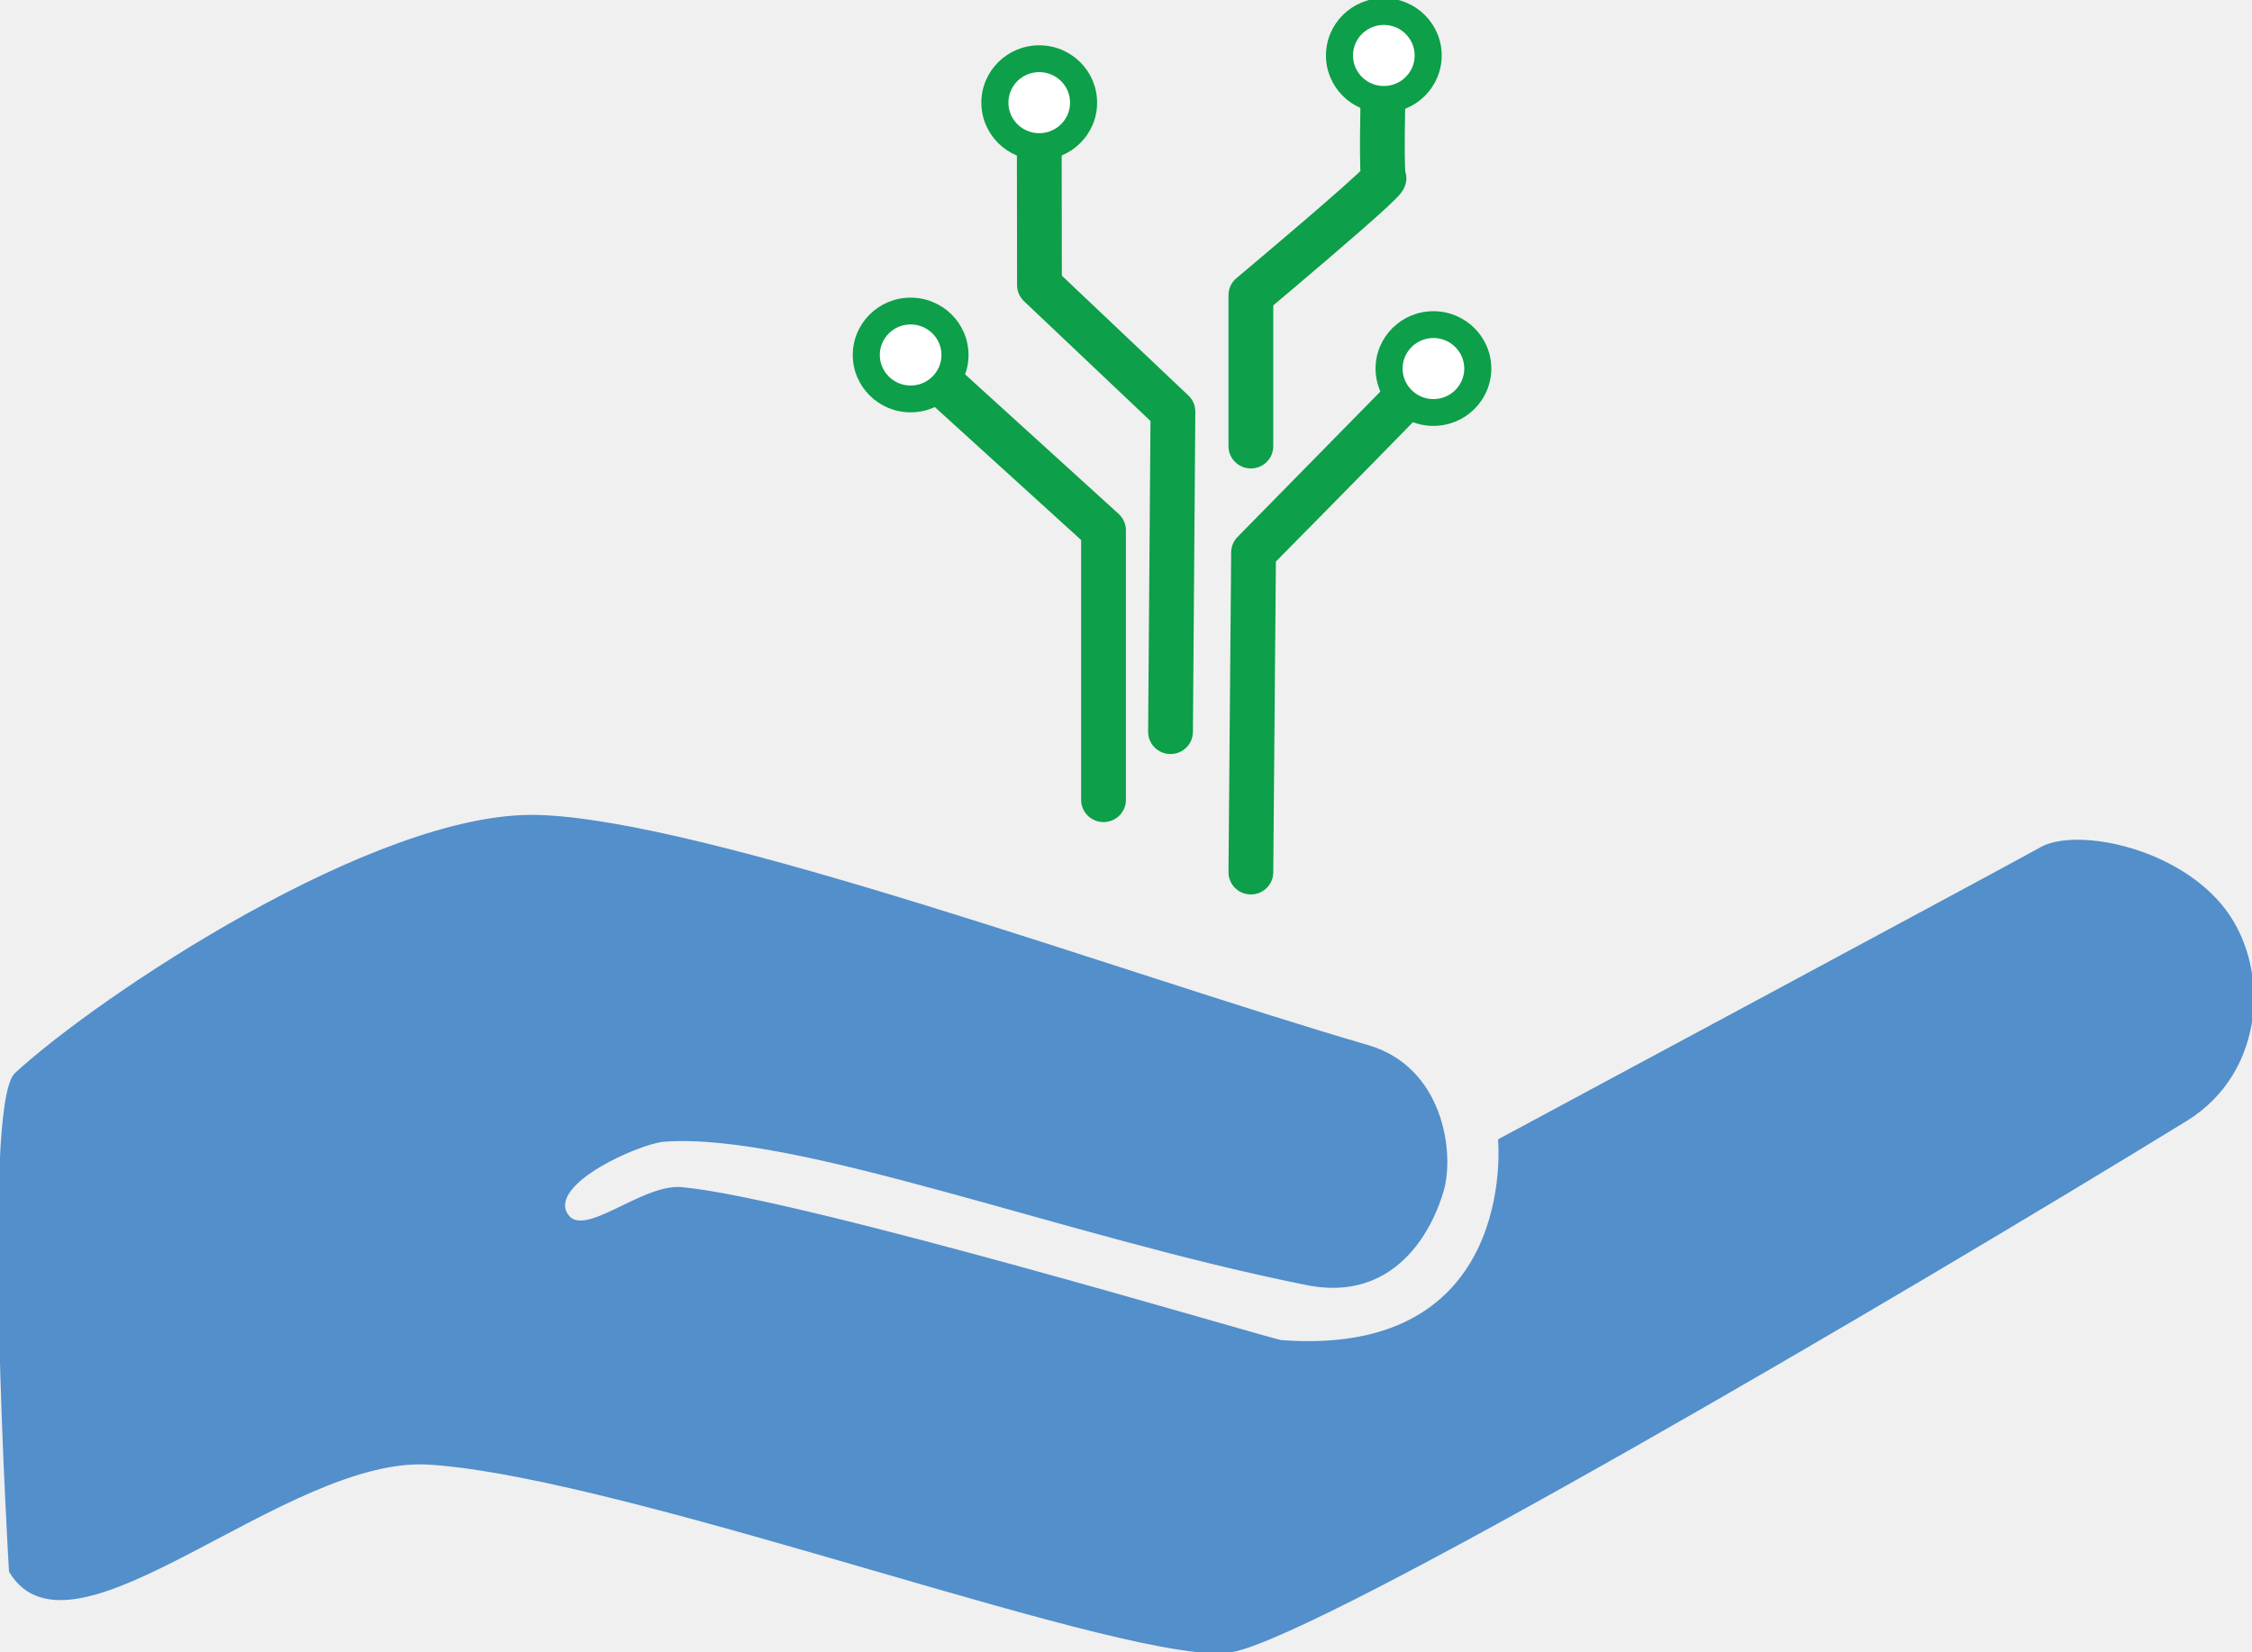
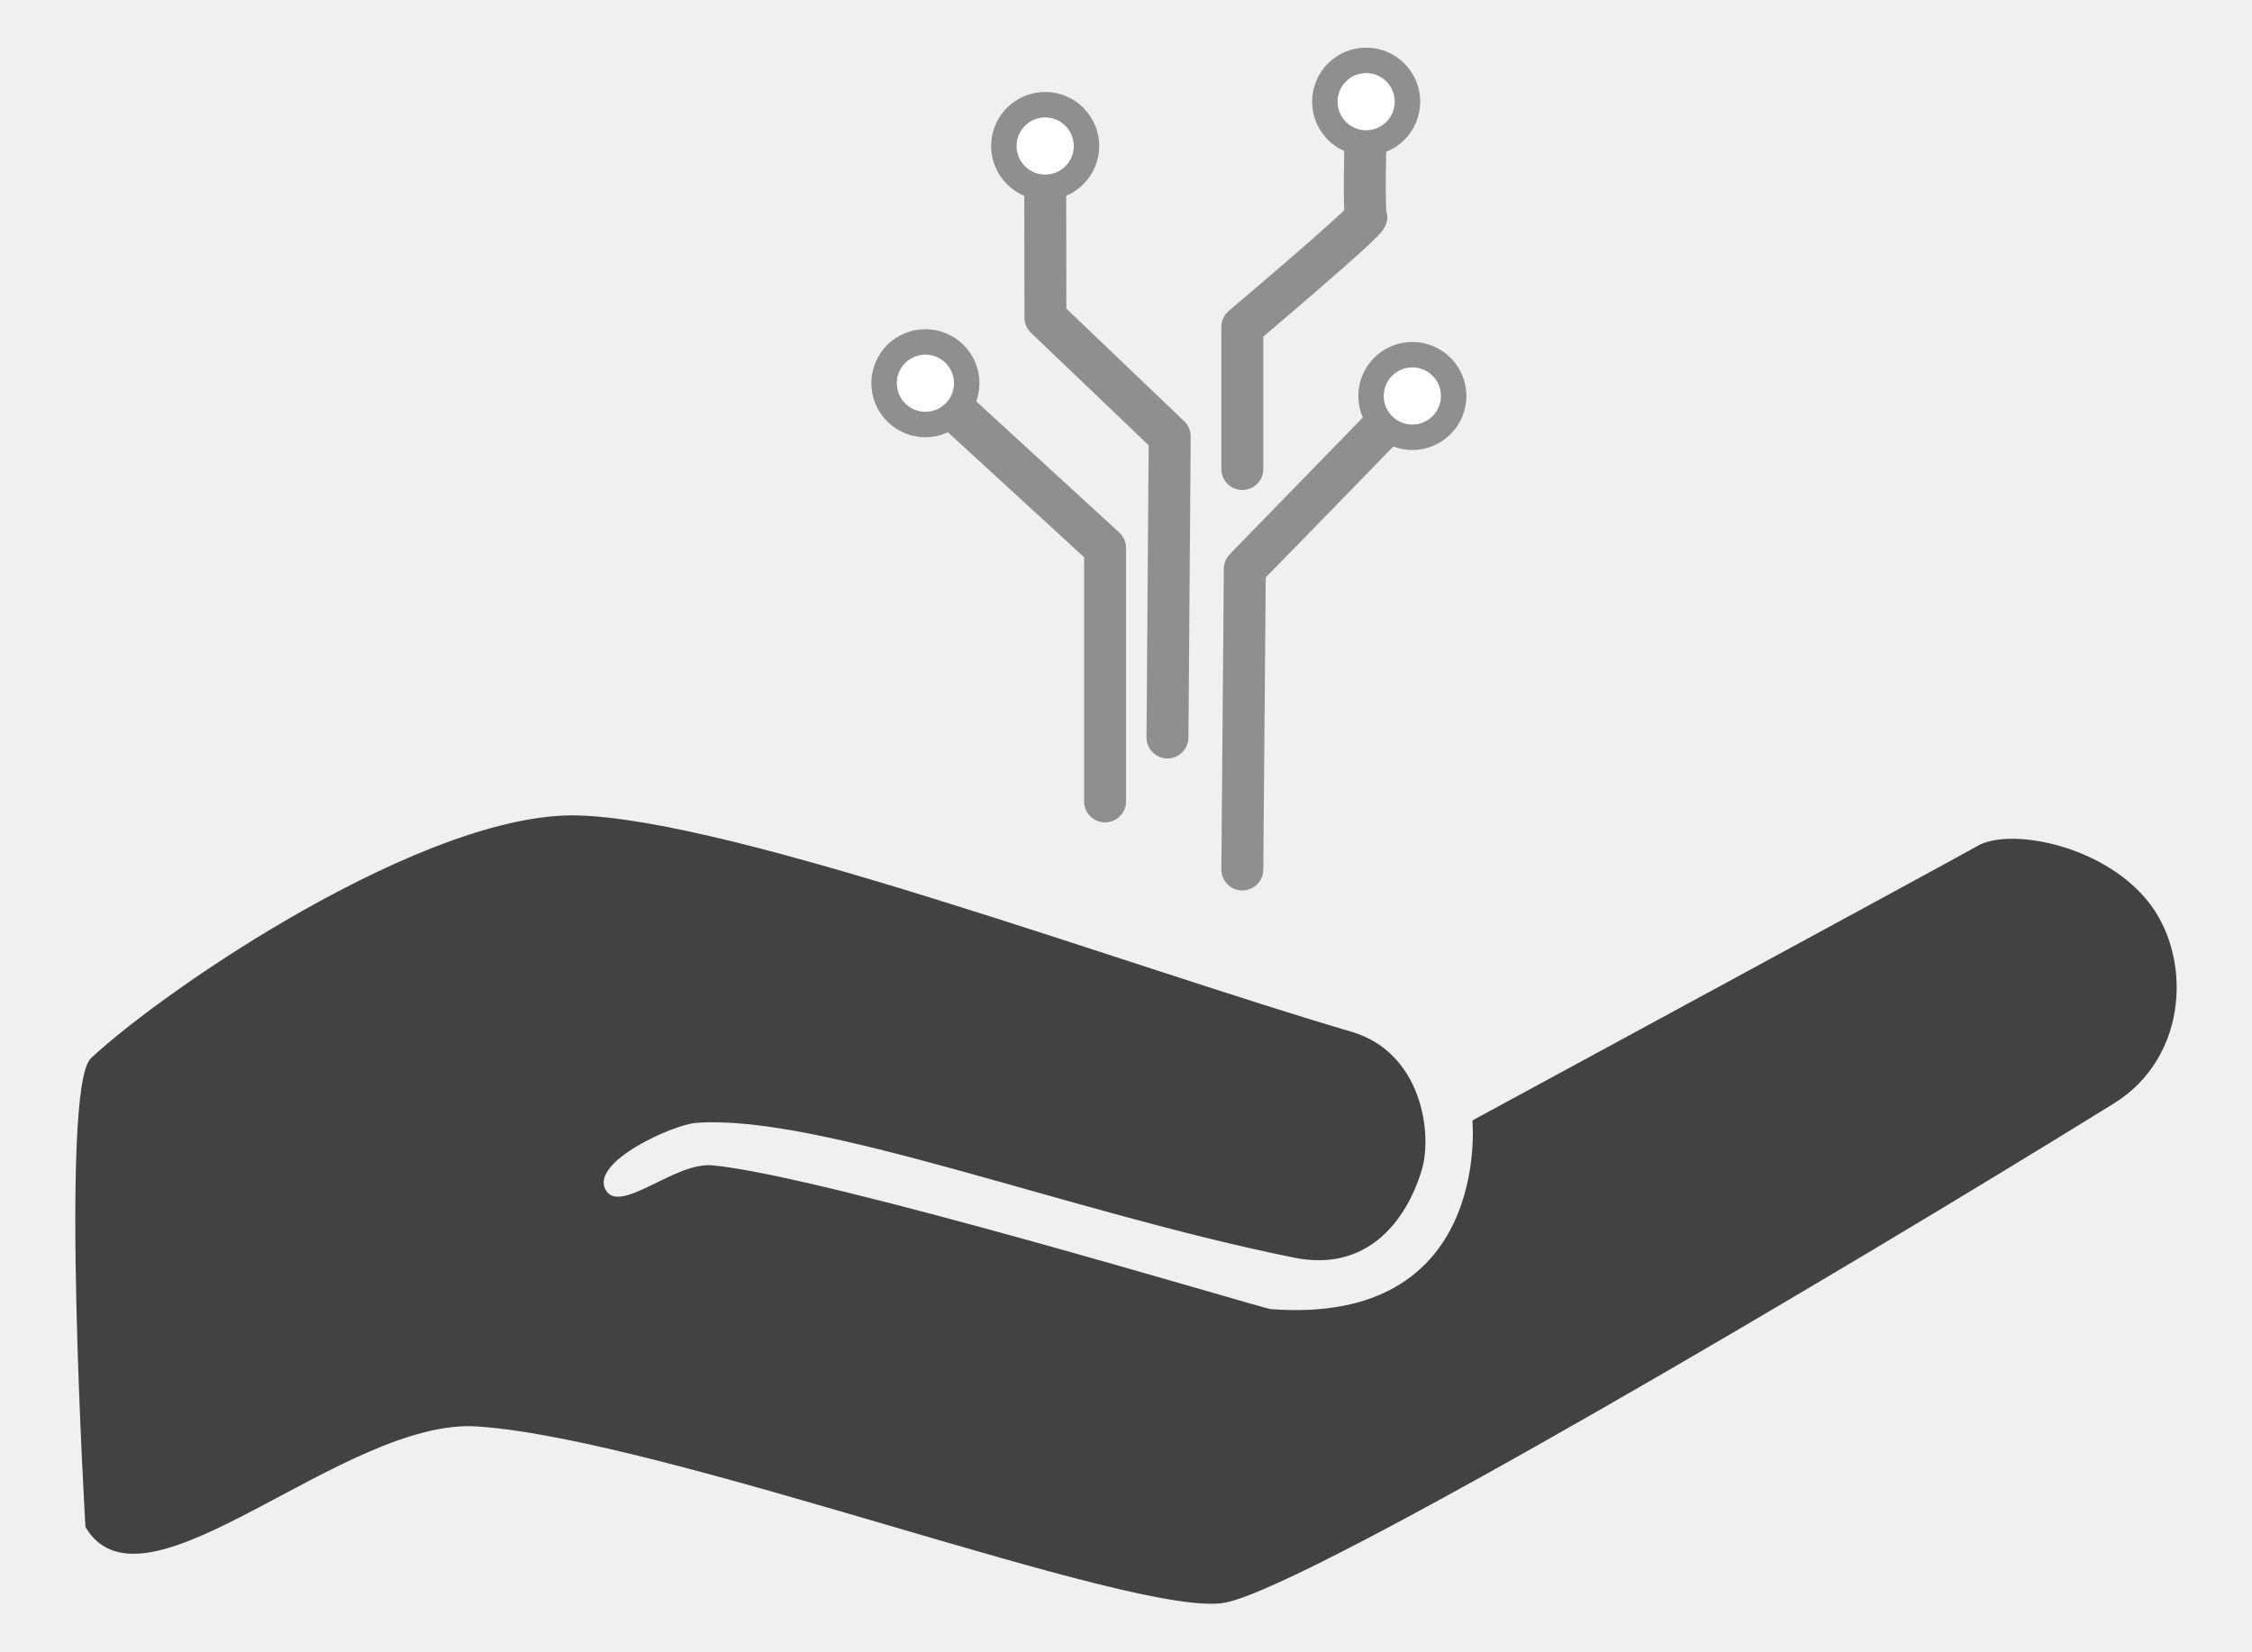
<svg xmlns="http://www.w3.org/2000/svg" width="100%" height="100%" viewBox="0 0 600 440" version="1.1" xml:space="preserve" style="fill-rule:evenodd;clip-rule:evenodd;stroke-linejoin:round;stroke-miterlimit:2;">
-   <g transform="matrix(0.994597,0,0,0.985512,-97.8388,-26.378)">
-     <g transform="matrix(1.24697,0,0,1.24697,-214.605,-278.776)">
-       <path d="M253.32,585.656C253.32,585.656 247.348,484.59 254.522,477.932C272.529,461.219 331.923,421.25 366.351,422.118C402.526,423.031 492.94,456.781 544.748,471.99C560.745,476.686 563.06,495.06 560.736,503.103C560.088,505.345 553.85,527.69 531.776,523.254C479.895,512.827 421.916,489.947 393.566,492.167C388.457,492.567 368.653,501.207 372.456,508.194C375.998,514.702 388.764,502.007 397.461,502.817C423.386,505.234 524.183,535.819 526.189,535.974C577.608,539.935 573.216,492.286 573.216,492.286C573.216,492.286 687.254,430.461 689.26,429.221C696.261,424.892 717.388,428.651 727.968,441.433C738.384,454.018 737.543,477.182 720.515,487.726C657.403,526.806 535.6,598.819 515.777,602.801C495.842,606.806 386.956,565.03 343.213,562.173C312.309,560.154 266.46,607.81 253.32,585.656Z" style="fill:rgb(82,143,203);stroke:rgb(82,143,203);stroke-width:0.81px;" />
+   <g transform="matrix(1.29407,0,0,1.29407,-168.979,-103.518)">
+     <g transform="matrix(0.892688,0,0,0.892688,-77.5814,-128.544)">
+       <path d="M253.32,585.656C253.32,585.656 247.348,484.59 254.522,477.932C272.529,461.219 331.923,421.25 366.351,422.118C402.526,423.031 492.94,456.781 544.748,471.99C560.745,476.686 563.06,495.06 560.736,503.103C560.088,505.345 553.85,527.69 531.776,523.254C479.895,512.827 421.916,489.947 393.566,492.167C388.457,492.567 368.653,501.207 372.456,508.194C375.998,514.702 388.764,502.007 397.461,502.817C423.386,505.234 524.183,535.819 526.189,535.974C577.608,539.935 573.216,492.286 573.216,492.286C573.216,492.286 687.254,430.461 689.26,429.221C696.261,424.892 717.388,428.651 727.968,441.433C738.384,454.018 737.543,477.182 720.515,487.726C657.403,526.806 535.6,598.819 515.777,602.801C495.842,606.806 386.956,565.03 343.213,562.173C312.309,560.154 266.46,607.81 253.32,585.656Z" style="fill:rgb(66,66,66);stroke:rgb(66,66,66);stroke-width:0.87px;" />
    </g>
    <g transform="matrix(-1.12445,0,0,1.12445,1015.87,-230.223)">
-       <g transform="matrix(1.24697,0,0,1.24697,-99.0536,-94.2777)">
-         <path d="M490.392,367.016L490.891,427.106C490.909,429.269 492.679,431.01 494.841,430.992C497.003,430.974 498.744,429.204 498.726,427.041L498.215,365.372C498.206,364.359 497.806,363.388 497.097,362.664L463.298,327.941C462.19,326.084 459.782,325.476 457.926,326.585C456.069,327.693 455.461,330.1 456.57,331.957C456.736,332.236 459.671,335.448 463.912,339.836C472.43,348.65 486.389,362.925 490.392,367.016Z" style="fill:rgb(13,159,73);stroke:rgb(13,159,73);stroke-width:0.72px;" />
+       <g transform="matrix(0.892688,0,0,0.892688,118.133,53.8449)">
+         <path d="M490.392,367.016L490.891,427.106C490.909,429.269 492.679,431.01 494.841,430.992C497.003,430.974 498.744,429.204 498.726,427.041L498.215,365.372C498.206,364.359 497.806,363.388 497.097,362.664L463.298,327.941C462.19,326.084 459.782,325.476 457.926,326.585C456.069,327.693 455.461,330.1 456.57,331.957C456.736,332.236 459.671,335.448 463.912,339.836C472.43,348.65 486.389,362.925 490.392,367.016Z" style="fill:rgb(143,143,143);stroke:rgb(143,143,143);stroke-width:0.77px;" />
      </g>
-       <g transform="matrix(1.24697,0,0,1.24697,-99.0536,-94.2777)">
-         <path d="M473.517,291.998C473.534,291.698 473.548,291.37 473.558,291.017C473.735,284.966 473.326,269.478 473.326,269.478C473.268,267.316 471.466,265.608 469.305,265.666C467.143,265.723 465.435,267.525 465.493,269.687C465.493,269.687 465.899,284.859 465.726,290.787C465.712,291.254 465.678,291.808 465.657,292.104C465.312,293.118 465.309,294.47 466.482,295.963C466.854,296.435 467.753,297.362 469.046,298.571C474.253,303.437 486.715,314.057 490.891,317.601L490.891,344.93C490.891,347.092 492.646,348.848 494.808,348.848C496.971,348.848 498.726,347.092 498.726,344.93L498.726,315.788C498.726,314.635 498.219,313.541 497.338,312.796C497.338,312.796 480.619,298.662 474.396,292.846C474.091,292.561 473.785,292.265 473.517,291.998ZM473.172,294.422C472.985,295.053 472.642,295.566 472.22,295.99C472.5,295.708 472.905,295.218 473.172,294.422Z" style="fill:rgb(13,159,73);stroke:rgb(13,159,73);stroke-width:0.72px;" />
+       <g transform="matrix(0.892688,0,0,0.892688,118.133,53.8449)">
+         <path d="M473.517,291.998C473.534,291.698 473.548,291.37 473.558,291.017C473.735,284.966 473.326,269.478 473.326,269.478C473.268,267.316 471.466,265.608 469.305,265.666C467.143,265.723 465.435,267.525 465.493,269.687C465.493,269.687 465.899,284.859 465.726,290.787C465.712,291.254 465.678,291.808 465.657,292.104C465.312,293.118 465.309,294.47 466.482,295.963C466.854,296.435 467.753,297.362 469.046,298.571C474.253,303.437 486.715,314.057 490.891,317.601L490.891,344.93C490.891,347.092 492.646,348.848 494.808,348.848C496.971,348.848 498.726,347.092 498.726,344.93L498.726,315.788C498.726,314.635 498.219,313.541 497.338,312.796C497.338,312.796 480.619,298.662 474.396,292.846C474.091,292.561 473.785,292.265 473.517,291.998ZM473.172,294.422C472.985,295.053 472.642,295.566 472.22,295.99C472.5,295.708 472.905,295.218 473.172,294.422Z" style="fill:rgb(143,143,143);stroke:rgb(143,143,143);stroke-width:0.77px;" />
      </g>
-       <g transform="matrix(1.24697,0,0,1.24697,-99.0536,-94.2777)">
-         <path d="M513.629,339.907L537.905,316.702C538.677,315.964 539.115,314.943 539.116,313.875L539.162,278.683C539.165,276.521 537.412,274.763 535.25,274.76C533.087,274.757 531.329,276.51 531.327,278.673L531.283,312.193L506.992,335.412C506.211,336.158 505.773,337.193 505.781,338.273L506.242,400.029C506.259,402.192 508.027,403.934 510.189,403.918C512.352,403.902 514.094,402.133 514.078,399.971L513.629,339.907Z" style="fill:rgb(13,159,73);stroke:rgb(13,159,73);stroke-width:0.72px;" />
+       <g transform="matrix(0.892688,0,0,0.892688,118.133,53.8449)">
+         <path d="M513.629,339.907L537.905,316.702C538.677,315.964 539.115,314.943 539.116,313.875L539.162,278.683C539.165,276.521 537.412,274.763 535.25,274.76C533.087,274.757 531.329,276.51 531.327,278.673L531.283,312.193L506.992,335.412C506.211,336.158 505.773,337.193 505.781,338.273L506.242,400.029C506.259,402.192 508.027,403.934 510.189,403.918C512.352,403.902 514.094,402.133 514.078,399.971L513.629,339.907Z" style="fill:rgb(143,143,143);stroke:rgb(143,143,143);stroke-width:0.77px;" />
      </g>
-       <g transform="matrix(1.24697,0,0,1.24697,-99.0536,-94.2777)">
-         <path d="M526.878,362.852L562.46,330.221C564.053,328.759 564.161,326.279 562.699,324.685C561.238,323.091 558.757,322.984 557.164,324.446L520.312,358.241C519.503,358.983 519.042,360.031 519.042,361.129L519.042,413.117C519.042,415.28 520.798,417.035 522.96,417.035C525.122,417.035 526.878,415.28 526.878,413.117L526.878,362.852Z" style="fill:rgb(13,159,73);stroke:rgb(13,159,73);stroke-width:0.72px;" />
+       <g transform="matrix(0.892688,0,0,0.892688,118.133,53.8449)">
+         <path d="M526.878,362.852L562.46,330.221C564.053,328.759 564.161,326.279 562.699,324.685C561.238,323.091 558.757,322.984 557.164,324.446L520.312,358.241C519.503,358.983 519.042,360.031 519.042,361.129L519.042,413.117C519.042,415.28 520.798,417.035 522.96,417.035C525.122,417.035 526.878,415.28 526.878,413.117L526.878,362.852Z" style="fill:rgb(143,143,143);stroke:rgb(143,143,143);stroke-width:0.77px;" />
      </g>
-       <g transform="matrix(1.60553,0,0,1.60553,-253.402,-199.971)">
-         <circle cx="453.353" cy="322.093" r="6.581" style="fill:white;stroke:rgb(20,92,158);stroke-width:0.56px;" />
-         <path d="M453.353,313.785C455.645,313.785 457.722,314.715 459.226,316.219C460.73,317.723 461.66,319.8 461.66,322.093C461.66,324.385 460.73,326.463 459.226,327.966C457.722,329.47 455.645,330.401 453.353,330.401C451.06,330.401 448.983,329.47 447.479,327.966C445.975,326.463 445.045,324.385 445.045,322.093C445.045,319.8 445.975,317.723 447.479,316.219C448.983,314.715 451.06,313.785 453.353,313.785ZM453.353,317.238C452.013,317.238 450.8,317.782 449.921,318.661C449.042,319.54 448.498,320.753 448.498,322.093C448.498,323.432 449.042,324.646 449.921,325.524C450.8,326.403 452.013,326.947 453.353,326.947C454.692,326.947 455.906,326.403 456.784,325.524C457.663,324.646 458.207,323.432 458.207,322.093C458.207,320.753 457.663,319.54 456.784,318.661C455.906,317.782 454.692,317.238 453.353,317.238Z" style="fill:rgb(13,159,73);stroke:rgb(13,159,73);stroke-width:0.56px;" />
+       <g transform="matrix(1.14938,0,0,1.14938,7.63672,-21.8197)">
+         <circle cx="453.353" cy="322.093" r="6.581" style="fill:white;stroke:rgb(20,92,158);stroke-width:0.6px;" />
+         <path d="M453.353,313.785C455.645,313.785 457.722,314.715 459.226,316.219C460.73,317.723 461.66,319.8 461.66,322.093C461.66,324.385 460.73,326.463 459.226,327.966C457.722,329.47 455.645,330.401 453.353,330.401C451.06,330.401 448.983,329.47 447.479,327.966C445.975,326.463 445.045,324.385 445.045,322.093C445.045,319.8 445.975,317.723 447.479,316.219C448.983,314.715 451.06,313.785 453.353,313.785ZM453.353,317.238C452.013,317.238 450.8,317.782 449.921,318.661C449.042,319.54 448.498,320.753 448.498,322.093C448.498,323.432 449.042,324.646 449.921,325.524C450.8,326.403 452.013,326.947 453.353,326.947C454.692,326.947 455.906,326.403 456.784,325.524C457.663,324.646 458.207,323.432 458.207,322.093C458.207,320.753 457.663,319.54 456.784,318.661C455.906,317.782 454.692,317.238 453.353,317.238Z" style="fill:rgb(143,143,143);stroke:rgb(143,143,143);stroke-width:0.6px;" />
      </g>
-       <g transform="matrix(1.60553,0,0,1.60553,-241.586,-275.246)">
-         <circle cx="453.353" cy="322.093" r="6.581" style="fill:white;stroke:rgb(20,92,158);stroke-width:0.56px;" />
-         <path d="M453.353,313.785C455.645,313.785 457.722,314.715 459.226,316.219C460.73,317.723 461.66,319.8 461.66,322.093C461.66,324.385 460.73,326.463 459.226,327.966C457.722,329.47 455.645,330.401 453.353,330.401C451.06,330.401 448.983,329.47 447.479,327.966C445.975,326.463 445.045,324.385 445.045,322.093C445.045,319.8 445.975,317.723 447.479,316.219C448.983,314.715 451.06,313.785 453.353,313.785ZM453.353,317.238C452.013,317.238 450.8,317.782 449.921,318.661C449.042,319.54 448.498,320.753 448.498,322.093C448.498,323.432 449.042,324.646 449.921,325.524C450.8,326.403 452.013,326.947 453.353,326.947C454.692,326.947 455.906,326.403 456.784,325.524C457.663,324.646 458.207,323.432 458.207,322.093C458.207,320.753 457.663,319.54 456.784,318.661C455.906,317.782 454.692,317.238 453.353,317.238Z" style="fill:rgb(13,159,73);stroke:rgb(13,159,73);stroke-width:0.56px;" />
+       <g transform="matrix(1.14938,0,0,1.14938,16.0958,-75.7082)">
+         <circle cx="453.353" cy="322.093" r="6.581" style="fill:white;stroke:rgb(20,92,158);stroke-width:0.6px;" />
+         <path d="M453.353,313.785C455.645,313.785 457.722,314.715 459.226,316.219C460.73,317.723 461.66,319.8 461.66,322.093C461.66,324.385 460.73,326.463 459.226,327.966C457.722,329.47 455.645,330.401 453.353,330.401C451.06,330.401 448.983,329.47 447.479,327.966C445.975,326.463 445.045,324.385 445.045,322.093C445.045,319.8 445.975,317.723 447.479,316.219C448.983,314.715 451.06,313.785 453.353,313.785ZM453.353,317.238C452.013,317.238 450.8,317.782 449.921,318.661C449.042,319.54 448.498,320.753 448.498,322.093C448.498,323.432 449.042,324.646 449.921,325.524C450.8,326.403 452.013,326.947 453.353,326.947C454.692,326.947 455.906,326.403 456.784,325.524C457.663,324.646 458.207,323.432 458.207,322.093C458.207,320.753 457.663,319.54 456.784,318.661C455.906,317.782 454.692,317.238 453.353,317.238Z" style="fill:rgb(143,143,143);stroke:rgb(143,143,143);stroke-width:0.6px;" />
      </g>
-       <g transform="matrix(1.60553,0,0,1.60553,-159.492,-263.904)">
-         <circle cx="453.353" cy="322.093" r="6.581" style="fill:white;stroke:rgb(20,92,158);stroke-width:0.56px;" />
-         <path d="M453.353,313.785C455.645,313.785 457.722,314.715 459.226,316.219C460.73,317.723 461.66,319.8 461.66,322.093C461.66,324.385 460.73,326.463 459.226,327.966C457.722,329.47 455.645,330.401 453.353,330.401C451.06,330.401 448.983,329.47 447.479,327.966C445.975,326.463 445.045,324.385 445.045,322.093C445.045,319.8 445.975,317.723 447.479,316.219C448.983,314.715 451.06,313.785 453.353,313.785ZM453.353,317.238C452.013,317.238 450.8,317.782 449.921,318.661C449.042,319.54 448.498,320.753 448.498,322.093C448.498,323.432 449.042,324.646 449.921,325.524C450.8,326.403 452.013,326.947 453.353,326.947C454.692,326.947 455.906,326.403 456.784,325.524C457.663,324.646 458.207,323.432 458.207,322.093C458.207,320.753 457.663,319.54 456.784,318.661C455.906,317.782 454.692,317.238 453.353,317.238Z" style="fill:rgb(13,159,73);stroke:rgb(13,159,73);stroke-width:0.56px;" />
+       <g transform="matrix(1.14938,0,0,1.14938,74.8659,-67.5884)">
+         <circle cx="453.353" cy="322.093" r="6.581" style="fill:white;stroke:rgb(20,92,158);stroke-width:0.6px;" />
+         <path d="M453.353,313.785C455.645,313.785 457.722,314.715 459.226,316.219C460.73,317.723 461.66,319.8 461.66,322.093C461.66,324.385 460.73,326.463 459.226,327.966C457.722,329.47 455.645,330.401 453.353,330.401C451.06,330.401 448.983,329.47 447.479,327.966C445.975,326.463 445.045,324.385 445.045,322.093C445.045,319.8 445.975,317.723 447.479,316.219C448.983,314.715 451.06,313.785 453.353,313.785ZM453.353,317.238C452.013,317.238 450.8,317.782 449.921,318.661C449.042,319.54 448.498,320.753 448.498,322.093C448.498,323.432 449.042,324.646 449.921,325.524C450.8,326.403 452.013,326.947 453.353,326.947C454.692,326.947 455.906,326.403 456.784,325.524C457.663,324.646 458.207,323.432 458.207,322.093C458.207,320.753 457.663,319.54 456.784,318.661C455.906,317.782 454.692,317.238 453.353,317.238Z" style="fill:rgb(143,143,143);stroke:rgb(143,143,143);stroke-width:0.6px;" />
      </g>
-       <g transform="matrix(1.60553,0,0,1.60553,-128.857,-203.233)">
-         <circle cx="453.353" cy="322.093" r="6.581" style="fill:white;stroke:rgb(20,92,158);stroke-width:0.56px;" />
-         <path d="M453.353,313.785C455.645,313.785 457.722,314.715 459.226,316.219C460.73,317.723 461.66,319.8 461.66,322.093C461.66,324.385 460.73,326.463 459.226,327.966C457.722,329.47 455.645,330.401 453.353,330.401C451.06,330.401 448.983,329.47 447.479,327.966C445.975,326.463 445.045,324.385 445.045,322.093C445.045,319.8 445.975,317.723 447.479,316.219C448.983,314.715 451.06,313.785 453.353,313.785ZM453.353,317.238C452.013,317.238 450.8,317.782 449.921,318.661C449.042,319.54 448.498,320.753 448.498,322.093C448.498,323.432 449.042,324.646 449.921,325.524C450.8,326.403 452.013,326.947 453.353,326.947C454.692,326.947 455.906,326.403 456.784,325.524C457.663,324.646 458.207,323.432 458.207,322.093C458.207,320.753 457.663,319.54 456.784,318.661C455.906,317.782 454.692,317.238 453.353,317.238Z" style="fill:rgb(13,159,73);stroke:rgb(13,159,73);stroke-width:0.56px;" />
+       <g transform="matrix(1.14938,0,0,1.14938,96.7969,-24.1548)">
+         <circle cx="453.353" cy="322.093" r="6.581" style="fill:white;stroke:rgb(20,92,158);stroke-width:0.6px;" />
+         <path d="M453.353,313.785C455.645,313.785 457.722,314.715 459.226,316.219C460.73,317.723 461.66,319.8 461.66,322.093C461.66,324.385 460.73,326.463 459.226,327.966C457.722,329.47 455.645,330.401 453.353,330.401C451.06,330.401 448.983,329.47 447.479,327.966C445.975,326.463 445.045,324.385 445.045,322.093C445.045,319.8 445.975,317.723 447.479,316.219C448.983,314.715 451.06,313.785 453.353,313.785ZM453.353,317.238C452.013,317.238 450.8,317.782 449.921,318.661C449.042,319.54 448.498,320.753 448.498,322.093C448.498,323.432 449.042,324.646 449.921,325.524C450.8,326.403 452.013,326.947 453.353,326.947C454.692,326.947 455.906,326.403 456.784,325.524C457.663,324.646 458.207,323.432 458.207,322.093C458.207,320.753 457.663,319.54 456.784,318.661C455.906,317.782 454.692,317.238 453.353,317.238Z" style="fill:rgb(143,143,143);stroke:rgb(143,143,143);stroke-width:0.6px;" />
      </g>
    </g>
  </g>
</svg>
